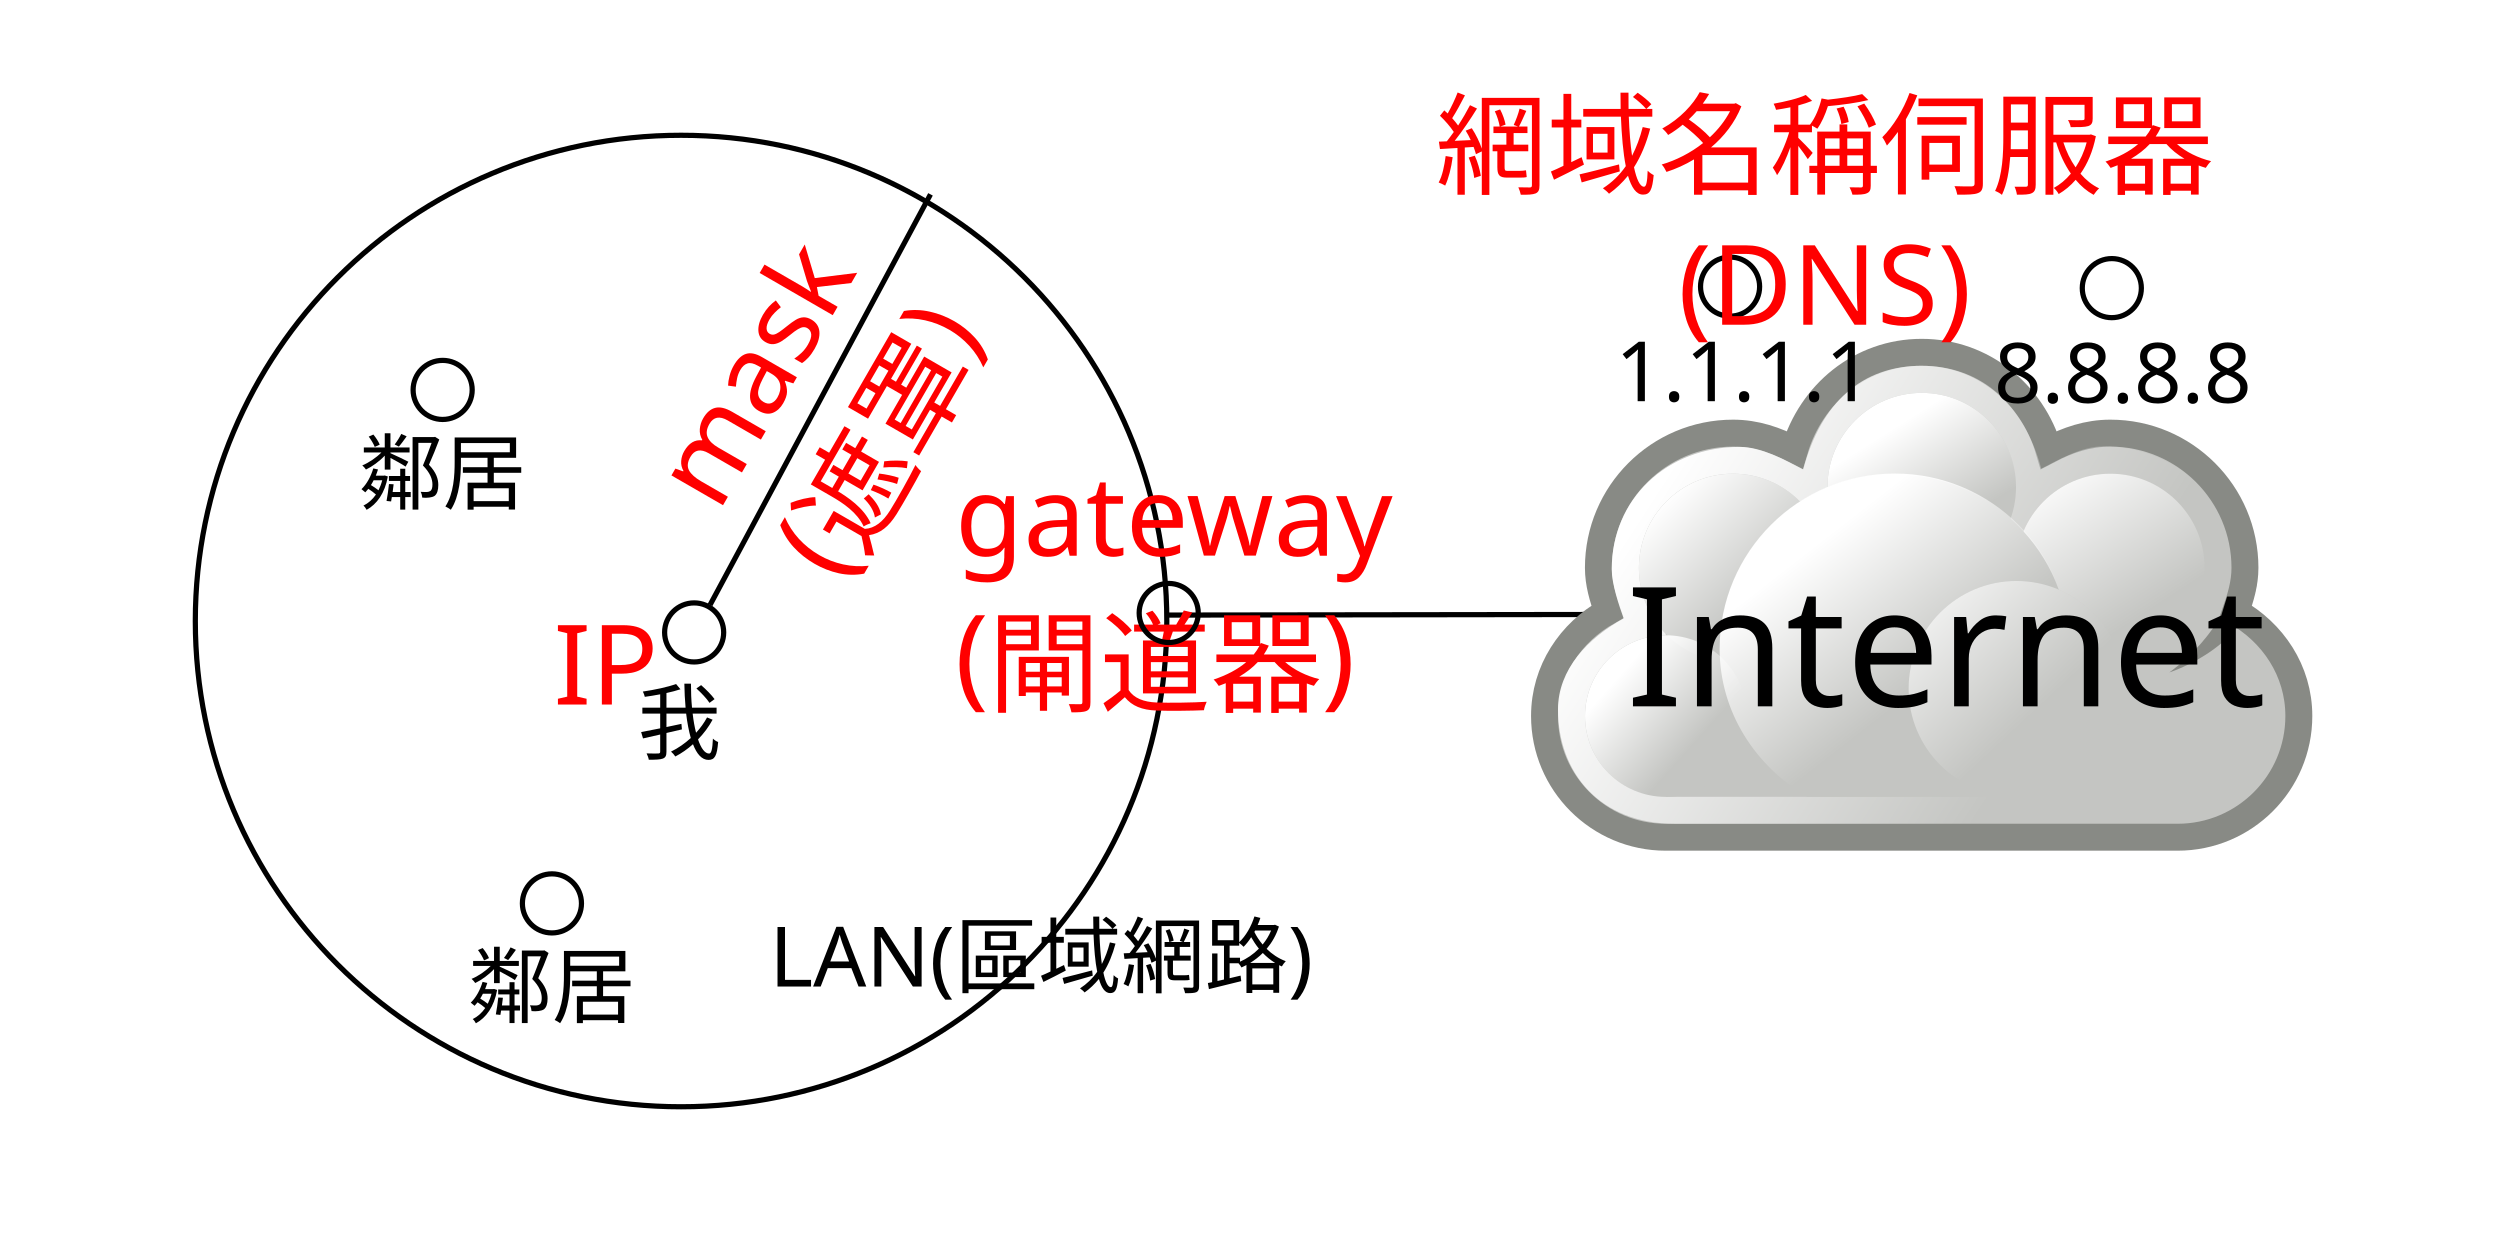
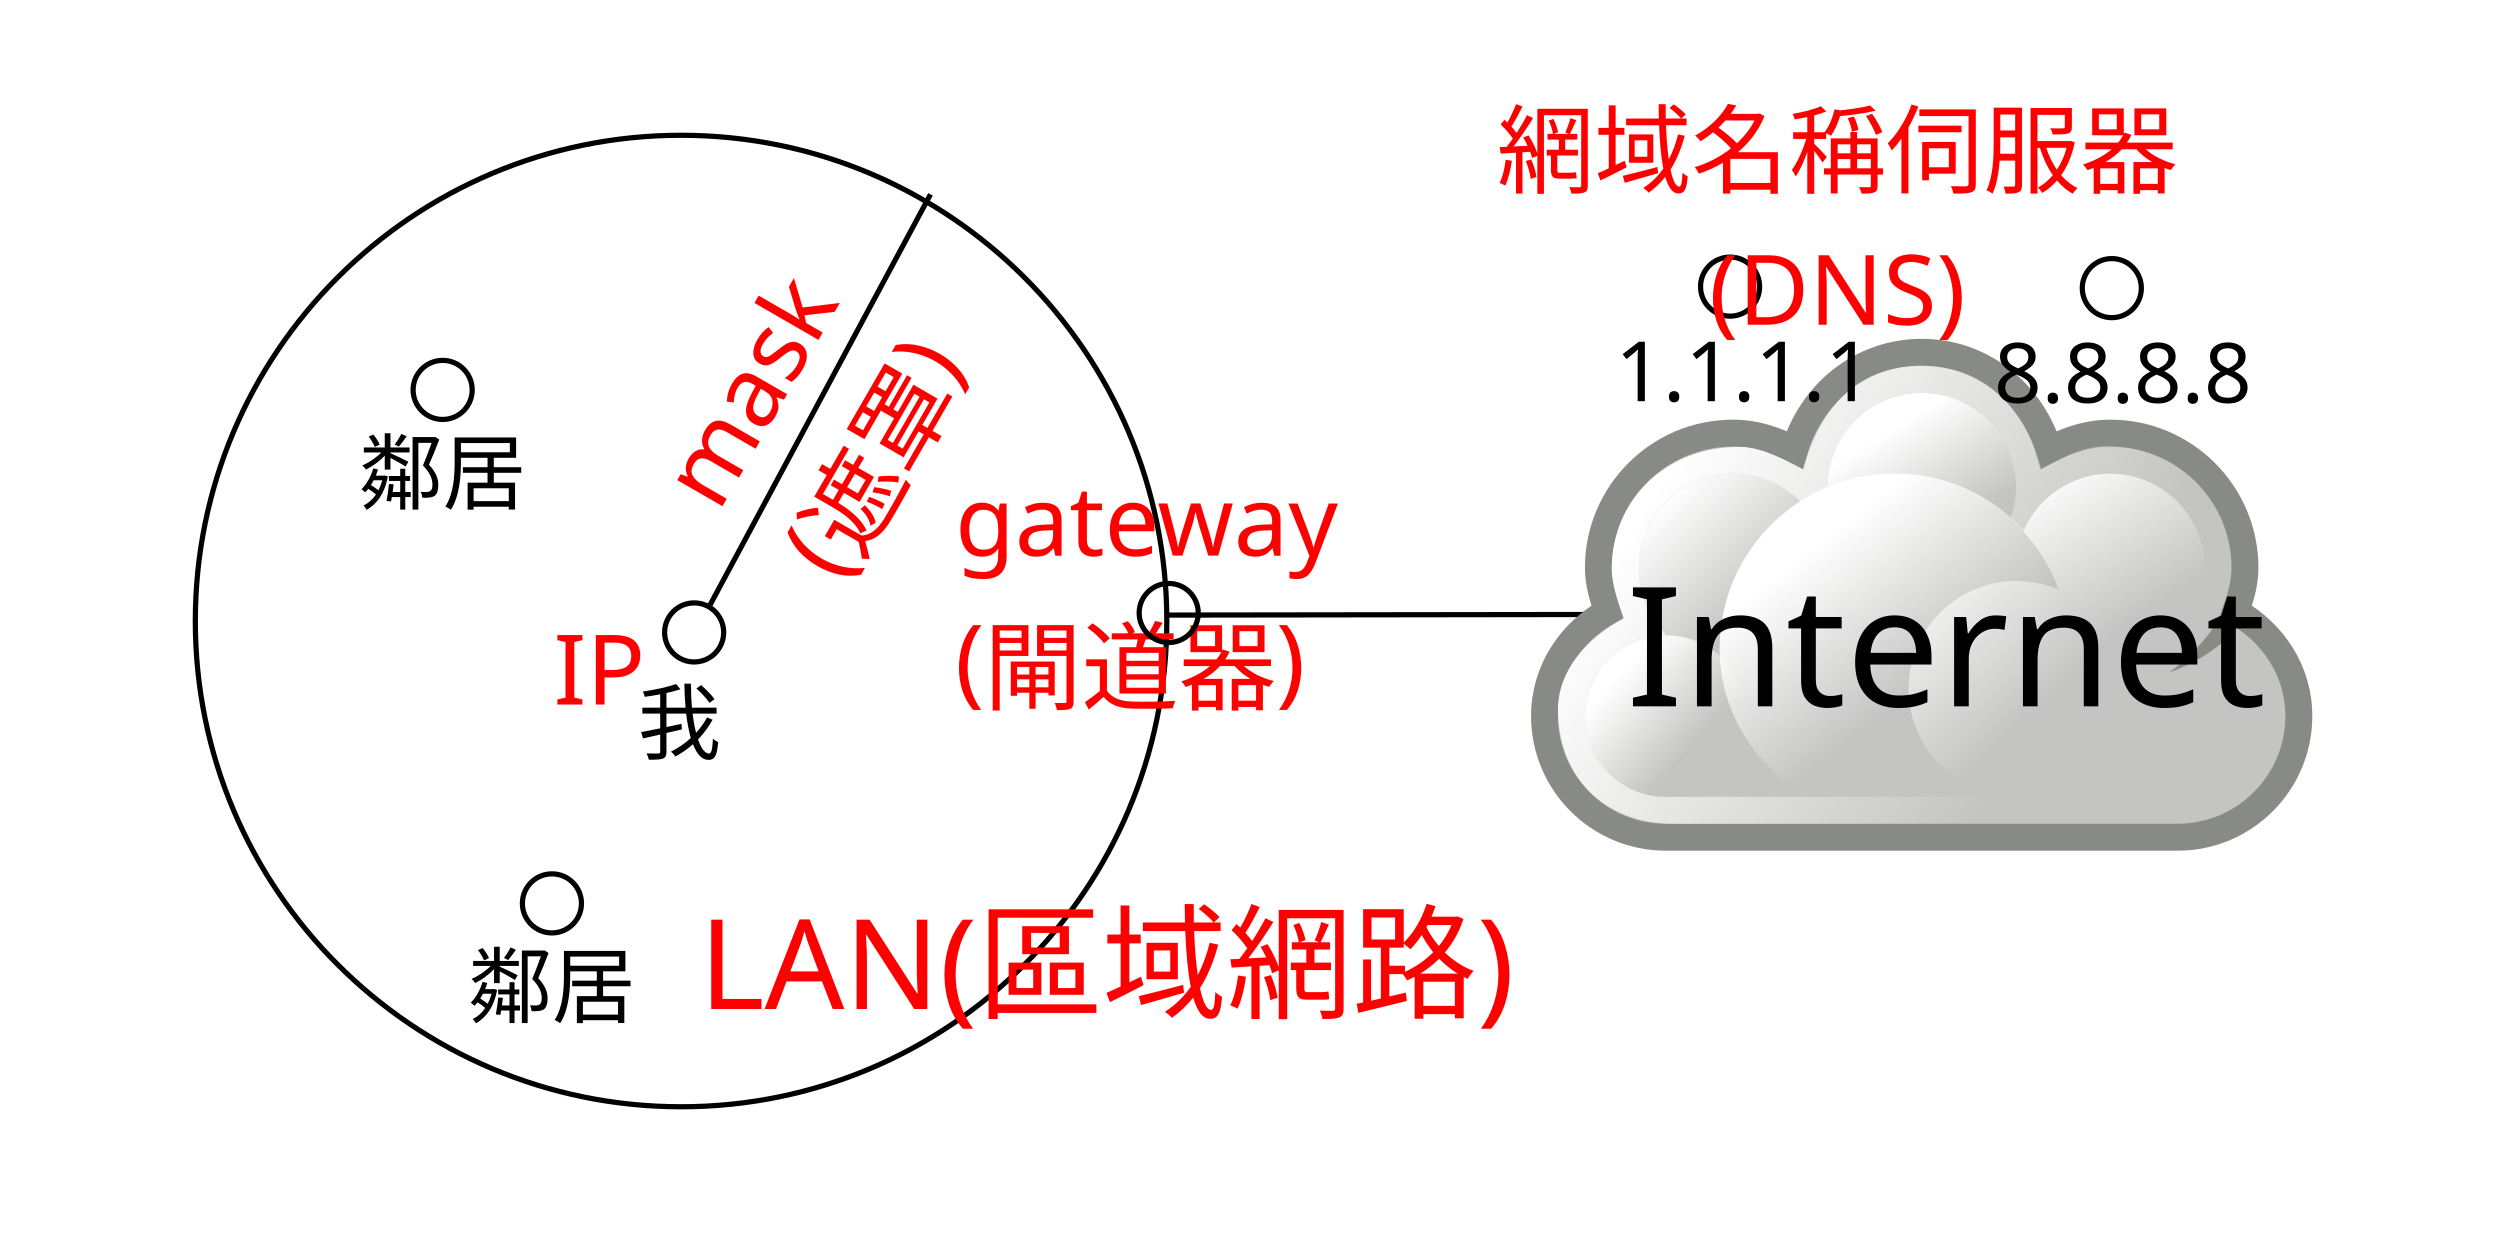
<svg xmlns="http://www.w3.org/2000/svg" xmlns:xlink="http://www.w3.org/1999/xlink" width="480" height="240" viewBox="0 0 480 240" id="svg2" version="1.1">
  <defs id="defs4">
    <linearGradient x1="271.02" y1="-441.05" x2="285.03" gradientUnits="userSpaceOnUse" y2="-431.97" id="linearGradient6712">
      <stop offset="0" stop-color="#fff" id="stop6472" />
      <stop offset="1" stop-opacity="0" stop-color="#fff" id="stop6474" />
    </linearGradient>
    <linearGradient x1="287.52" y1="-439.75" x2="289.68" gradientUnits="userSpaceOnUse" y2="-436.32" id="linearGradient6714">
      <stop offset="0" stop-color="#fff" id="stop6499" />
      <stop offset="1" stop-opacity="0" stop-color="#fff" id="stop6501" />
    </linearGradient>
    <linearGradient x1="286.51" y1="-441.29" x2="289.85" gradientUnits="userSpaceOnUse" y2="-436.14" id="linearGradient6716">
      <stop offset="0" stop-color="#fff" id="stop6515" />
      <stop offset="1" stop-opacity="0" stop-color="#fff" id="stop6517" />
    </linearGradient>
    <linearGradient x1="285.94" y1="-439.94" x2="289.39" gradientUnits="userSpaceOnUse" xlink:href="#linearGradient6538" y2="-436.44" id="linearGradient6718" />
    <linearGradient id="linearGradient6538">
      <stop offset="0" stop-color="#fff" id="stop6540" />
      <stop offset="1" stop-opacity="0" stop-color="#fff" id="stop6542" />
    </linearGradient>
    <linearGradient x1="275.94" y1="-437.11" x2="279.98" gradientUnits="userSpaceOnUse" y2="-431.92" id="linearGradient6720">
      <stop offset="0" stop-color="#fff" id="stop6530" />
      <stop offset="1" stop-opacity="0" stop-color="#fff" id="stop6532" />
    </linearGradient>
    <linearGradient x1="286.67" y1="-439.48" x2="289.77" gradientUnits="userSpaceOnUse" y2="-436.71" id="linearGradient6722">
      <stop offset="0" stop-color="#fff" id="stop6551" />
      <stop offset="1" stop-opacity="0" stop-color="#fff" id="stop6553" />
    </linearGradient>
    <linearGradient x1="284.8" y1="-441.23" x2="288.9" gradientUnits="userSpaceOnUse" xlink:href="#linearGradient6538" y2="-436.83" id="linearGradient6724" />
  </defs>
  <g id="layer1" transform="translate(-97.35361,-239.9527)">
    <circle style="fill:none;fill-rule:evenodd;stroke:#000000;stroke-width:1px;stroke-linecap:butt;stroke-linejoin:miter;stroke-opacity:1" id="path3336" cx="228.117" cy="359.189" r="93.263" />
    <path style="fill:none;fill-rule:evenodd;stroke:#000000;stroke-width:1px;stroke-linecap:butt;stroke-linejoin:miter;stroke-opacity:1" d="m 233.68,356.103 42.328,-78.834" id="path4138" />
    <path style="fill:none;fill-rule:evenodd;stroke:#000000;stroke-width:1px;stroke-linecap:butt;stroke-linejoin:miter;stroke-opacity:1" d="m 321.33,358.05 85.751,-0.121" id="path4140" />
    <g transform="translate(245.8582,-160.5992)" id="layer1-7">
      <g transform="matrix(5.1724,0,0,5.1724,-1230.4,2772.5)" id="g6668">
        <path stroke-miterlimit="2" d="m 280.5,-445.5 c -2.271,0 -4.11,1.55 -4.719,3.625 -0.693,-0.364 -1.444,-0.625 -2.281,-0.625 -2.76,0 -5,2.24 -5,5 0,0.579 0.163,1.108 0.344,1.625 -1.373,0.771 -2.344,2.189 -2.344,3.875 0,2.484 2.016,4.5 4.5,4.5 l 19,0 c 2.484,0 4.5,-2.016 4.5,-4.5 0,-1.686 -0.97,-3.104 -2.344,-3.875 0.181,-0.517 0.344,-1.046 0.344,-1.625 0,-2.76 -2.24,-5 -5,-5 -0.837,0 -1.588,0.261 -2.281,0.625 -0.609,-2.075 -2.448,-3.625 -4.719,-3.625 z" id="path6670" style="fill:#c4c5c2;stroke:#888a85;stroke-miterlimit:2" />
        <path d="m 280.5,-445 c -2.19,0 -3.724,1.336 -4.396,3.844 -0.668,-0.344 -1.548,-0.833 -2.354,-0.833 -2.716,0 -4.755,1.939 -4.755,4.545 0,0.547 0.267,1.333 0.442,1.822 -1.324,0.728 -2.437,1.891 -2.437,3.373 0,2.346 1.546,4.25 4.339,4.25 l 18.321,0 c 2.771,0 4.339,-1.904 4.339,-4.25 0,-1.592 -1.112,-2.667 -2.437,-3.395 0.175,-0.489 0.464,-1.253 0.464,-1.8 0,-2.607 -2.116,-4.568 -4.777,-4.568 -0.807,0 -1.642,0.49 -2.31,0.833 -0.65,-2.42 -2.25,-3.82 -4.44,-3.82 z" id="path6672" style="fill:url(#linearGradient6712)" />
        <g id="g6674">
          <path transform="matrix(1.0566,0,0,1.0566,-24.198,21.863)" d="m 291.69,-437.59 c 0,1.829 -1.483,3.312 -3.312,3.312 -1.829,0 -3.312,-1.483 -3.312,-3.312 0,-1.829 1.483,-3.312 3.312,-3.312 1.829,0 3.312,1.483 3.312,3.312 z" id="path6676" style="fill:#c4c5c2" />
          <path transform="matrix(1.0566,0,0,1.0566,-24.198,21.863)" d="m 291.69,-437.59 c 0,1.829 -1.483,3.312 -3.312,3.312 -1.829,0 -3.312,-1.483 -3.312,-3.312 0,-1.829 1.483,-3.312 3.312,-3.312 1.829,0 3.312,1.483 3.312,3.312 z" id="path6678" style="fill:url(#linearGradient6714)" />
        </g>
        <rect x="271" y="-438" width="20" height="9" id="rect6680" style="fill:#c4c5c2" />
        <path transform="matrix(0.90566,0,0,0.90566,9.8302,-35.689)" d="m 291.69,-437.59 c 0,1.829 -1.483,3.312 -3.312,3.312 -1.829,0 -3.312,-1.483 -3.312,-3.312 0,-1.829 1.483,-3.312 3.312,-3.312 1.829,0 3.312,1.483 3.312,3.312 z" id="path6682" style="fill:#c4c5c2" />
        <g id="g6684">
          <path transform="matrix(1.0566,0,0,1.0566,-17.198,24.863)" d="m 291.69,-437.59 c 0,1.829 -1.483,3.312 -3.312,3.312 -1.829,0 -3.312,-1.483 -3.312,-3.312 0,-1.829 1.483,-3.312 3.312,-3.312 1.829,0 3.312,1.483 3.312,3.312 z" id="path6686" style="fill:#c4c5c2" />
          <path transform="matrix(1.0566,0,0,1.0566,-17.198,24.863)" d="m 291.69,-437.59 c 0,1.829 -1.483,3.312 -3.312,3.312 -1.829,0 -3.312,-1.483 -3.312,-3.312 0,-1.829 1.483,-3.312 3.312,-3.312 1.829,0 3.312,1.483 3.312,3.312 z" id="path6688" style="fill:url(#linearGradient6716)" />
        </g>
        <g id="g6690">
          <path transform="matrix(1.0566,0,0,1.0566,-31.198,24.863)" d="m 291.69,-437.59 c 0,1.829 -1.483,3.312 -3.312,3.312 -1.829,0 -3.312,-1.483 -3.312,-3.312 0,-1.829 1.483,-3.312 3.312,-3.312 1.829,0 3.312,1.483 3.312,3.312 z" id="path6692" style="fill:#c4c5c2" />
          <path transform="matrix(1.0566,0,0,1.0566,-31.198,24.863)" d="m 291.69,-437.59 c 0,1.829 -1.483,3.312 -3.312,3.312 -1.829,0 -3.312,-1.483 -3.312,-3.312 0,-1.829 1.483,-3.312 3.312,-3.312 1.829,0 3.312,1.483 3.312,3.312 z" id="path6694" style="fill:url(#linearGradient6718)" />
        </g>
        <g transform="translate(-1,0)" id="g6696">
          <path d="m 280.47,-440.97 c -3.579,0 -6.469,2.921 -6.469,6.5 0,2.371 1.349,4.338 3.25,5.469 l 6.469,0 c 1.901,-1.131 3.25,-3.129 3.25,-5.5 0,-3.579 -2.921,-6.469 -6.5,-6.469 z" id="path6698" style="fill:#c4c5c2" />
          <path d="m 280.5,-441 c -3.588,0 -6.5,2.912 -6.5,6.5 0,2.376 1.345,4.366 3.25,5.5 l 6.5,0 c 1.905,-1.134 3.25,-3.124 3.25,-5.5 0,-3.588 -2.912,-6.5 -6.5,-6.5 z" id="path6700" style="fill:url(#linearGradient6720)" />
        </g>
        <path transform="matrix(0.90566,0,0,0.90566,9.8303,-35.689)" d="m 291.69,-437.59 c 0,1.829 -1.483,3.312 -3.312,3.312 -1.829,0 -3.312,-1.483 -3.312,-3.312 0,-1.829 1.483,-3.312 3.312,-3.312 1.829,0 3.312,1.483 3.312,3.312 z" id="path6702" style="fill:url(#linearGradient6722)" />
        <path d="m 292.96,-437.33 c -0.002,2.685 -3.269,3.714 -3.269,3.714 0,0 2.349,-1.626 2.337,-3.705 l 0.932,-0.009 z" id="path6704" style="fill:#888a85;fill-rule:evenodd" />
        <g transform="matrix(1.1429,0,0,1.1429,-28.571,67)" id="g6706">
          <path transform="matrix(1.0566,0,0,1.0566,-31.198,24.863)" d="m 291.69,-437.59 c 0,1.829 -1.483,3.312 -3.312,3.312 -1.829,0 -3.312,-1.483 -3.312,-3.312 0,-1.829 1.483,-3.312 3.312,-3.312 1.829,0 3.312,1.483 3.312,3.312 z" id="path6708" style="fill:#c4c5c2" />
          <path transform="matrix(1.0566,0,0,1.0566,-31.198,24.863)" d="m 291.69,-437.59 c 0,1.829 -1.483,3.312 -3.312,3.312 -1.829,0 -3.312,-1.483 -3.312,-3.312 0,-1.829 1.483,-3.312 3.312,-3.312 1.829,0 3.312,1.483 3.312,3.312 z" id="path6710" style="fill:url(#linearGradient6724)" />
        </g>
      </g>
    </g>
    <text xml:space="preserve" style="font-style:normal;font-weight:normal;line-height:0%;font-family:sans-serif;letter-spacing:0px;word-spacing:0px;fill:#000000;fill-opacity:1;stroke:none;stroke-width:1px;stroke-linecap:butt;stroke-linejoin:miter;stroke-opacity:1;font-size:32px;" x="409.602" y="375.574" id="text4323">
      <tspan id="tspan4325" x="409.602" y="375.574" style="font-size:32px;line-height:1.25;">Internet</tspan>
    </text>
    <circle style="fill:none;stroke:#000000;stroke-opacity:1" id="path4327" cx="230.63" cy="361.38" r="5.671" />
-     <text xml:space="preserve" style="font-style:normal;font-variant:normal;font-weight:normal;font-stretch:normal;font-size:21.333px;line-height:0%;font-family:sans-serif;-inkscape-font-specification:sans-serif;letter-spacing:0px;word-spacing:0px;fill:#ff0000;fill-opacity:1;stroke:none;stroke-width:1px;stroke-linecap:butt;stroke-linejoin:miter;stroke-opacity:1" x="203.619" y="375.221" id="text4331">
-       <tspan id="tspan4333" x="203.619" y="375.221" style="font-style:normal;font-variant:normal;font-weight:normal;font-stretch:normal;font-size:21.333px;line-height:1.25;font-family:sans-serif;-inkscape-font-specification:sans-serif">IP</tspan>
+     <text xml:space="preserve" style="font-style:normal;font-variant:normal;font-weight:normal;font-stretch:normal;font-size:18.667px;line-height:0%;font-family:sans-serif;-inkscape-font-specification:sans-serif;letter-spacing:0px;word-spacing:0px;fill:#ff0000;fill-opacity:1;stroke:none;stroke-width:1px;stroke-linecap:butt;stroke-linejoin:miter;stroke-opacity:1;" x="203.619" y="375.221" id="text4331">
+       <tspan id="tspan4333" x="203.619" y="375.221" style="font-style:normal;font-variant:normal;font-weight:normal;font-stretch:normal;font-size:18.667px;line-height:1.25;font-family:sans-serif;-inkscape-font-specification:sans-serif;">IP</tspan>
    </text>
-     <text xml:space="preserve" style="font-style:normal;font-variant:normal;font-weight:normal;font-stretch:normal;font-size:21.333px;line-height:0%;font-family:sans-serif;-inkscape-font-specification:sans-serif;letter-spacing:0px;word-spacing:0px;fill:#ff0000;fill-opacity:1;stroke:none;stroke-width:1px;stroke-linecap:butt;stroke-linejoin:miter;stroke-opacity:1;" x="-175.537" y="373.007" id="text4335" transform="rotate(-60)">
-       <tspan id="tspan4337" x="-175.537" y="373.007" style="font-size:21.333px;line-height:1.25;-inkscape-font-specification:sans-serif;font-family:sans-serif;font-weight:normal;font-style:normal;font-stretch:normal;font-variant:normal;">mask</tspan>
-       <tspan x="-175.537" y="399.674" style="font-size:21.333px;line-height:1.25;-inkscape-font-specification:sans-serif;font-family:sans-serif;font-weight:normal;font-style:normal;font-stretch:normal;font-variant:normal;" id="tspan919">(遮罩)</tspan>
+     <text xml:space="preserve" style="font-style:normal;font-variant:normal;font-weight:normal;font-stretch:normal;font-size:18.667px;line-height:0%;font-family:sans-serif;-inkscape-font-specification:sans-serif;letter-spacing:0px;word-spacing:0px;fill:#ff0000;fill-opacity:1;stroke:none;stroke-width:1px;stroke-linecap:butt;stroke-linejoin:miter;stroke-opacity:1;" x="-175.537" y="373.007" id="text4335" transform="rotate(-60)">
+       <tspan id="tspan4337" x="-175.537" y="373.007" style="font-size:18.667px;line-height:1.25;-inkscape-font-specification:sans-serif;font-family:sans-serif;font-weight:normal;font-style:normal;font-stretch:normal;font-variant:normal;">mask</tspan>
+       <tspan x="-175.537" y="399.674" style="font-size:18.667px;line-height:1.25;-inkscape-font-specification:sans-serif;font-family:sans-serif;font-weight:normal;font-style:normal;font-stretch:normal;font-variant:normal;" id="tspan919">(遮罩)</tspan>
    </text>
-     <text xml:space="preserve" style="font-style:normal;font-weight:normal;font-size:21.333px;line-height:0%;font-family:sans-serif;letter-spacing:0px;word-spacing:0px;fill:#000000;fill-opacity:1;stroke:none;stroke-width:1px;stroke-linecap:butt;stroke-linejoin:miter;stroke-opacity:1;-inkscape-font-specification:sans-serif;font-stretch:normal;font-variant:normal;" x="280.728" y="346.647" id="text4339">
-       <tspan id="tspan4341" x="280.728" y="346.647" style="font-style:normal;font-variant:normal;font-weight:normal;font-stretch:normal;font-size:21.333px;line-height:1.25;font-family:sans-serif;-inkscape-font-specification:sans-serif;fill:#ff0000;">gateway</tspan>
-       <tspan x="280.728" y="373.314" style="font-style:normal;font-variant:normal;font-weight:normal;font-stretch:normal;font-size:21.333px;line-height:1.25;font-family:sans-serif;-inkscape-font-specification:sans-serif;fill:#ff0000;" id="tspan921">(閘道器)</tspan>
+     <text xml:space="preserve" style="font-style:normal;font-weight:normal;font-size:18.667px;line-height:0%;font-family:sans-serif;letter-spacing:0px;word-spacing:0px;fill:#000000;fill-opacity:1;stroke:none;stroke-width:1px;stroke-linecap:butt;stroke-linejoin:miter;stroke-opacity:1;-inkscape-font-specification:sans-serif;font-stretch:normal;font-variant:normal;" x="280.728" y="346.647" id="text4339">
+       <tspan id="tspan4341" x="280.728" y="346.647" style="font-style:normal;font-variant:normal;font-weight:normal;font-stretch:normal;font-size:18.667px;line-height:1.25;font-family:sans-serif;-inkscape-font-specification:sans-serif;fill:#ff0000;">gateway</tspan>
+       <tspan x="280.728" y="373.314" style="font-style:normal;font-variant:normal;font-weight:normal;font-stretch:normal;font-size:18.667px;line-height:1.25;font-family:sans-serif;-inkscape-font-specification:sans-serif;fill:#ff0000;" id="tspan921">(閘道器)</tspan>
    </text>
    <text xml:space="preserve" style="font-style:normal;font-weight:normal;font-size:16px;line-height:1.25;font-family:sans-serif;letter-spacing:0px;word-spacing:0px;fill:#000000;fill-opacity:1;stroke:none" x="219.797" y="384.528" id="text904">
      <tspan id="tspan902" x="219.797" y="384.528">我</tspan>
    </text>
    <use x="0" y="0" xlink:href="#path4327" id="use906" transform="translate(91.11377,-3.736527)" width="100%" height="100%" />
    <g id="g913" transform="translate(3.449102,8.91018)">
      <text id="text900" y="327.617" x="162.887" style="font-style:normal;font-weight:normal;font-size:16px;line-height:1.25;font-family:sans-serif;letter-spacing:0px;word-spacing:0px;fill:#000000;fill-opacity:1;stroke:none" xml:space="preserve">
        <tspan y="327.617" x="162.887" id="tspan898">鄰居</tspan>
      </text>
      <use height="100%" width="100%" transform="translate(-51.73653,-55.47305)" id="use908" xlink:href="#path4327" y="0" x="0" />
    </g>
    <use x="0" y="0" xlink:href="#g913" id="use915" transform="translate(20.98204,98.58683)" width="100%" height="100%" />
-     <text xml:space="preserve" style="font-style:normal;font-weight:normal;font-size:16px;line-height:1.25;font-family:sans-serif;letter-spacing:0px;word-spacing:0px;fill:#000000;fill-opacity:1;stroke:none" x="245.09" y="429.366" id="text925">
-       <tspan id="tspan923" x="245.09" y="429.366">LAN(區域網路)</tspan>
+     <text xml:space="preserve" style="font-style:normal;font-weight:normal;font-size:24px;line-height:1.25;font-family:sans-serif;letter-spacing:0px;word-spacing:0px;fill:#ff0000;fill-opacity:1;stroke:none" x="231.581" y="433.677" id="text925">
+       <tspan id="tspan923" x="231.581" y="433.677">LAN(區域網路)</tspan>
    </text>
    <use x="0" y="0" xlink:href="#path4327" id="use927" transform="translate(198.8982,-66.39521)" width="100%" height="100%" />
    <text xml:space="preserve" style="font-style:normal;font-weight:normal;font-size:16px;line-height:1.25;font-family:sans-serif;letter-spacing:0px;word-spacing:0px;fill:#000000;fill-opacity:1;stroke:none" x="407.485" y="316.983" id="text931">
      <tspan id="tspan929" x="407.485" y="316.983">1.1.1.1</tspan>
    </text>
    <use x="0" y="0" xlink:href="#path4327" id="use933" transform="translate(272.1916,-66.10778)" width="100%" height="100%" />
    <text xml:space="preserve" style="font-style:normal;font-weight:normal;font-size:16px;line-height:1.25;font-family:sans-serif;letter-spacing:0px;word-spacing:0px;fill:#000000;fill-opacity:1;stroke:none" x="480.204" y="317.27" id="text937">
      <tspan id="tspan935" x="480.204" y="317.27">8.8.8.8</tspan>
    </text>
-     <text xml:space="preserve" style="font-style:normal;font-variant:normal;font-weight:normal;font-stretch:normal;font-size:21.333px;line-height:0%;font-family:sans-serif;-inkscape-font-specification:sans-serif;text-align:center;letter-spacing:0px;word-spacing:0px;text-anchor:middle;fill:#000000;fill-opacity:1;stroke:none;stroke-width:1px;stroke-linecap:butt;stroke-linejoin:miter;stroke-opacity:1" x="467.111" y="275.631" id="text4339-7">
-       <tspan x="467.111" y="275.631" style="font-style:normal;font-variant:normal;font-weight:normal;font-stretch:normal;font-size:21.333px;line-height:1.25;font-family:sans-serif;-inkscape-font-specification:sans-serif;text-align:center;text-anchor:middle;fill:#ff0000" id="tspan921-3">網域名稱伺服器</tspan>
-       <tspan x="467.111" y="302.297" style="font-style:normal;font-variant:normal;font-weight:normal;font-stretch:normal;font-size:21.333px;line-height:1.25;font-family:sans-serif;-inkscape-font-specification:sans-serif;text-align:center;text-anchor:middle;fill:#ff0000" id="tspan987">(DNS)</tspan>
-       <tspan x="467.111" y="315.631" style="font-style:normal;font-variant:normal;font-weight:normal;font-stretch:normal;font-size:21.333px;line-height:1.25;font-family:sans-serif;-inkscape-font-specification:sans-serif;text-align:center;text-anchor:middle;fill:#ff0000" id="tspan985" />
+     <text xml:space="preserve" style="font-style:normal;font-variant:normal;font-weight:normal;font-stretch:normal;font-size:18.667px;line-height:0%;font-family:sans-serif;-inkscape-font-specification:sans-serif;text-align:center;letter-spacing:0px;word-spacing:0px;text-anchor:middle;fill:#000000;fill-opacity:1;stroke:none;stroke-width:1px;stroke-linecap:butt;stroke-linejoin:miter;stroke-opacity:1;" x="467.111" y="275.631" id="text4339-7">
+       <tspan x="467.111" y="275.631" style="font-style:normal;font-variant:normal;font-weight:normal;font-stretch:normal;font-size:18.667px;line-height:1.25;font-family:sans-serif;-inkscape-font-specification:sans-serif;text-align:center;text-anchor:middle;fill:#ff0000;" id="tspan921-3">網域名稱伺服器</tspan>
+       <tspan x="467.111" y="302.297" style="font-style:normal;font-variant:normal;font-weight:normal;font-stretch:normal;font-size:18.667px;line-height:1.25;font-family:sans-serif;-inkscape-font-specification:sans-serif;text-align:center;text-anchor:middle;fill:#ff0000;" id="tspan987">(DNS)</tspan>
+       <tspan x="467.111" y="315.631" style="font-style:normal;font-variant:normal;font-weight:normal;font-stretch:normal;font-size:18.667px;line-height:1.25;font-family:sans-serif;-inkscape-font-specification:sans-serif;text-align:center;text-anchor:middle;fill:#ff0000;" id="tspan985" />
    </text>
  </g>
</svg>
